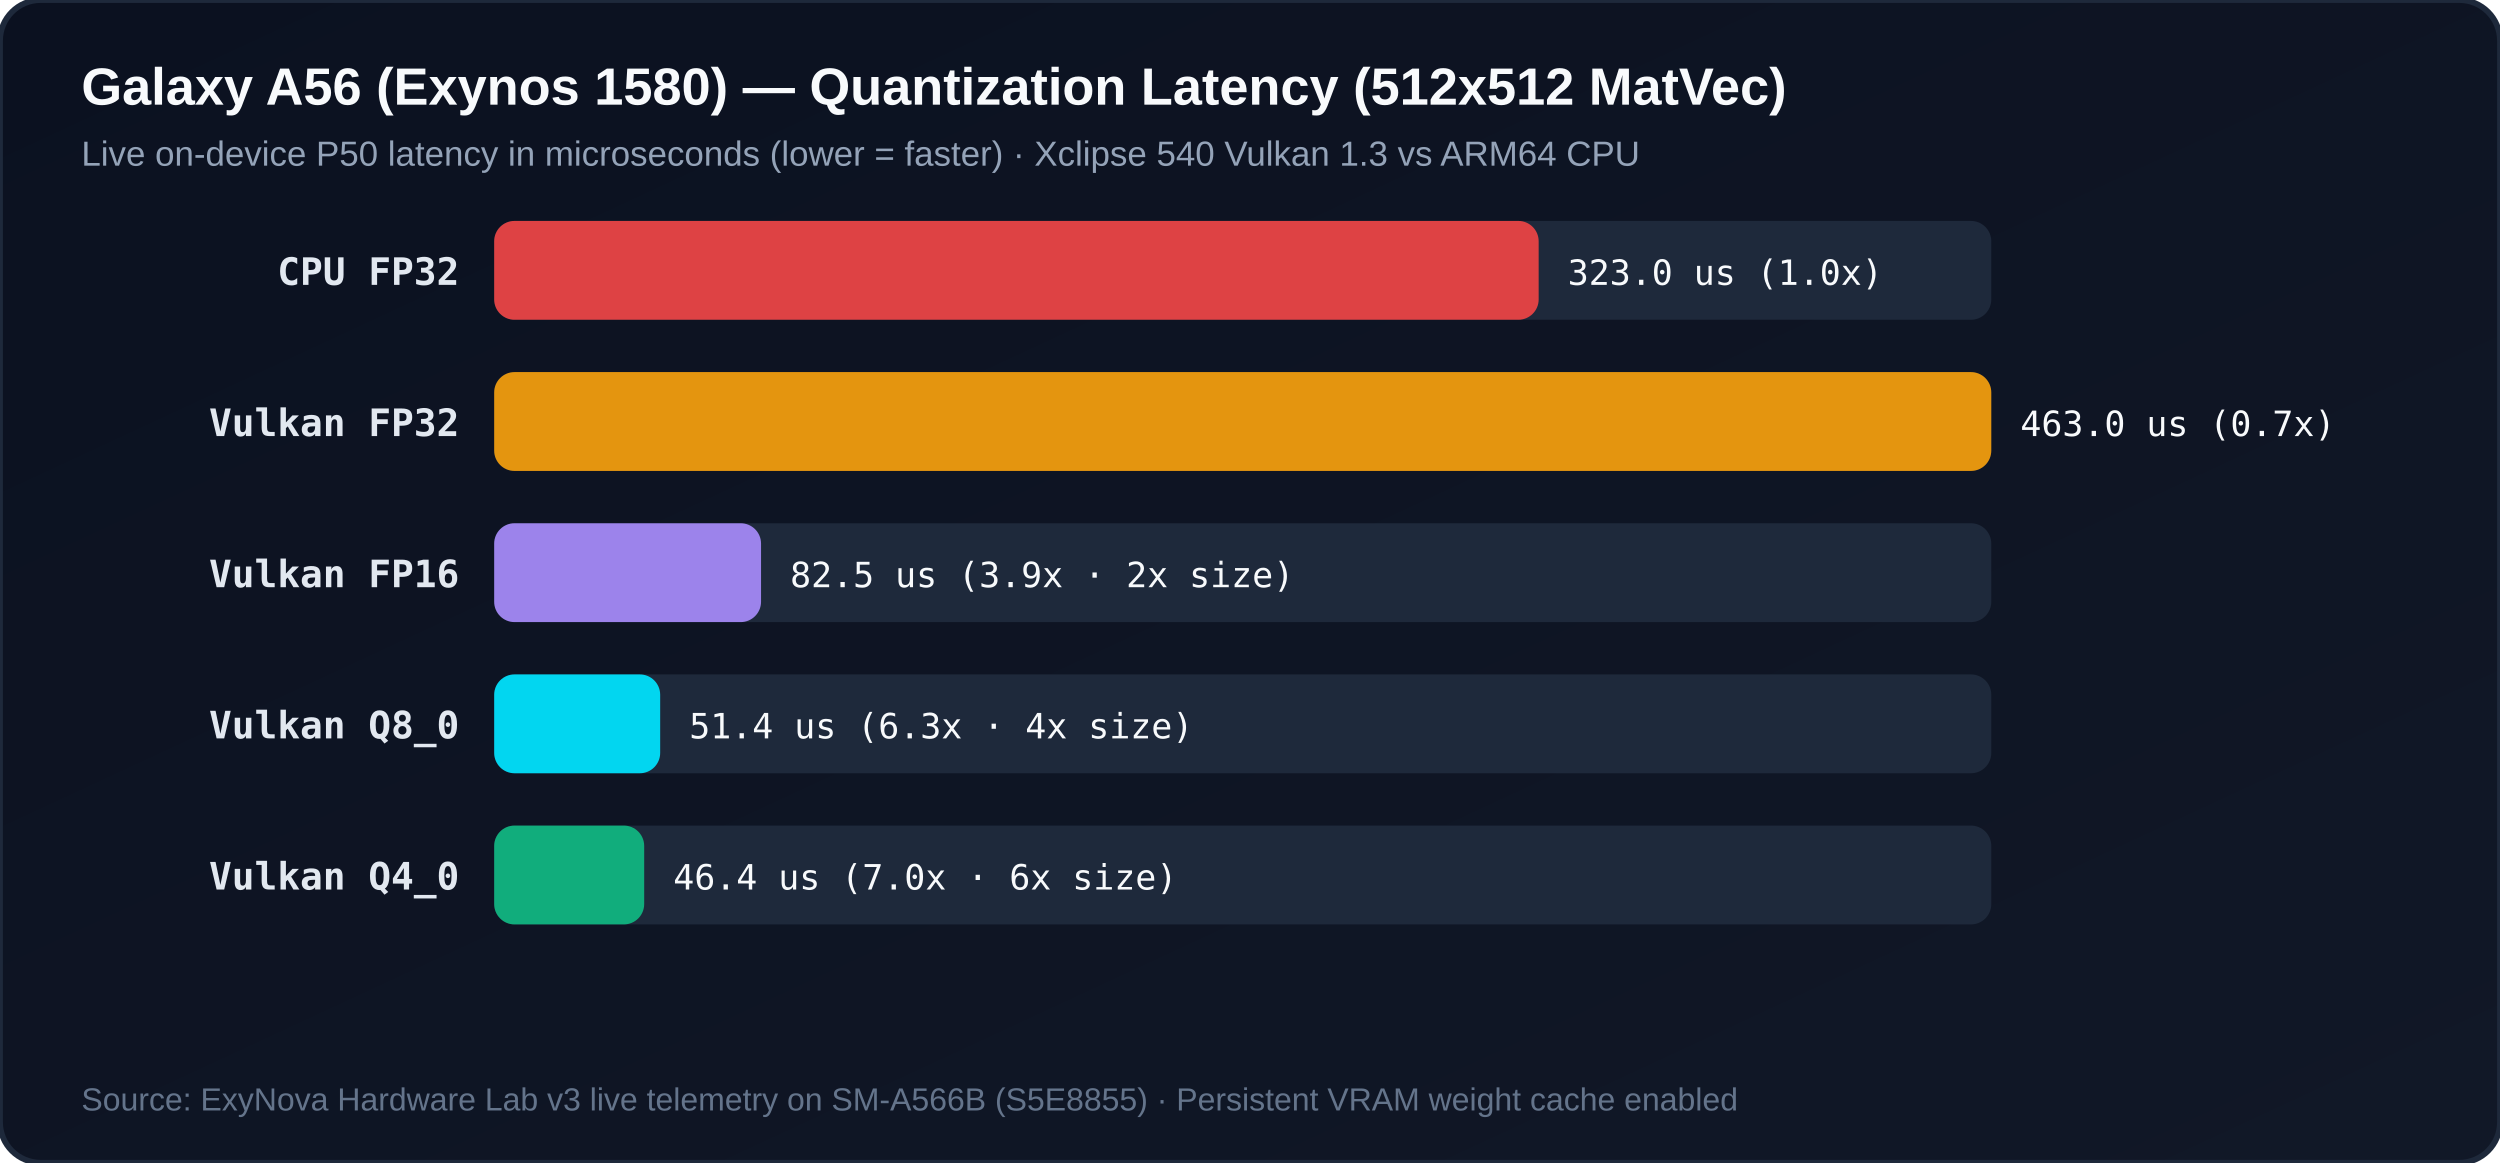
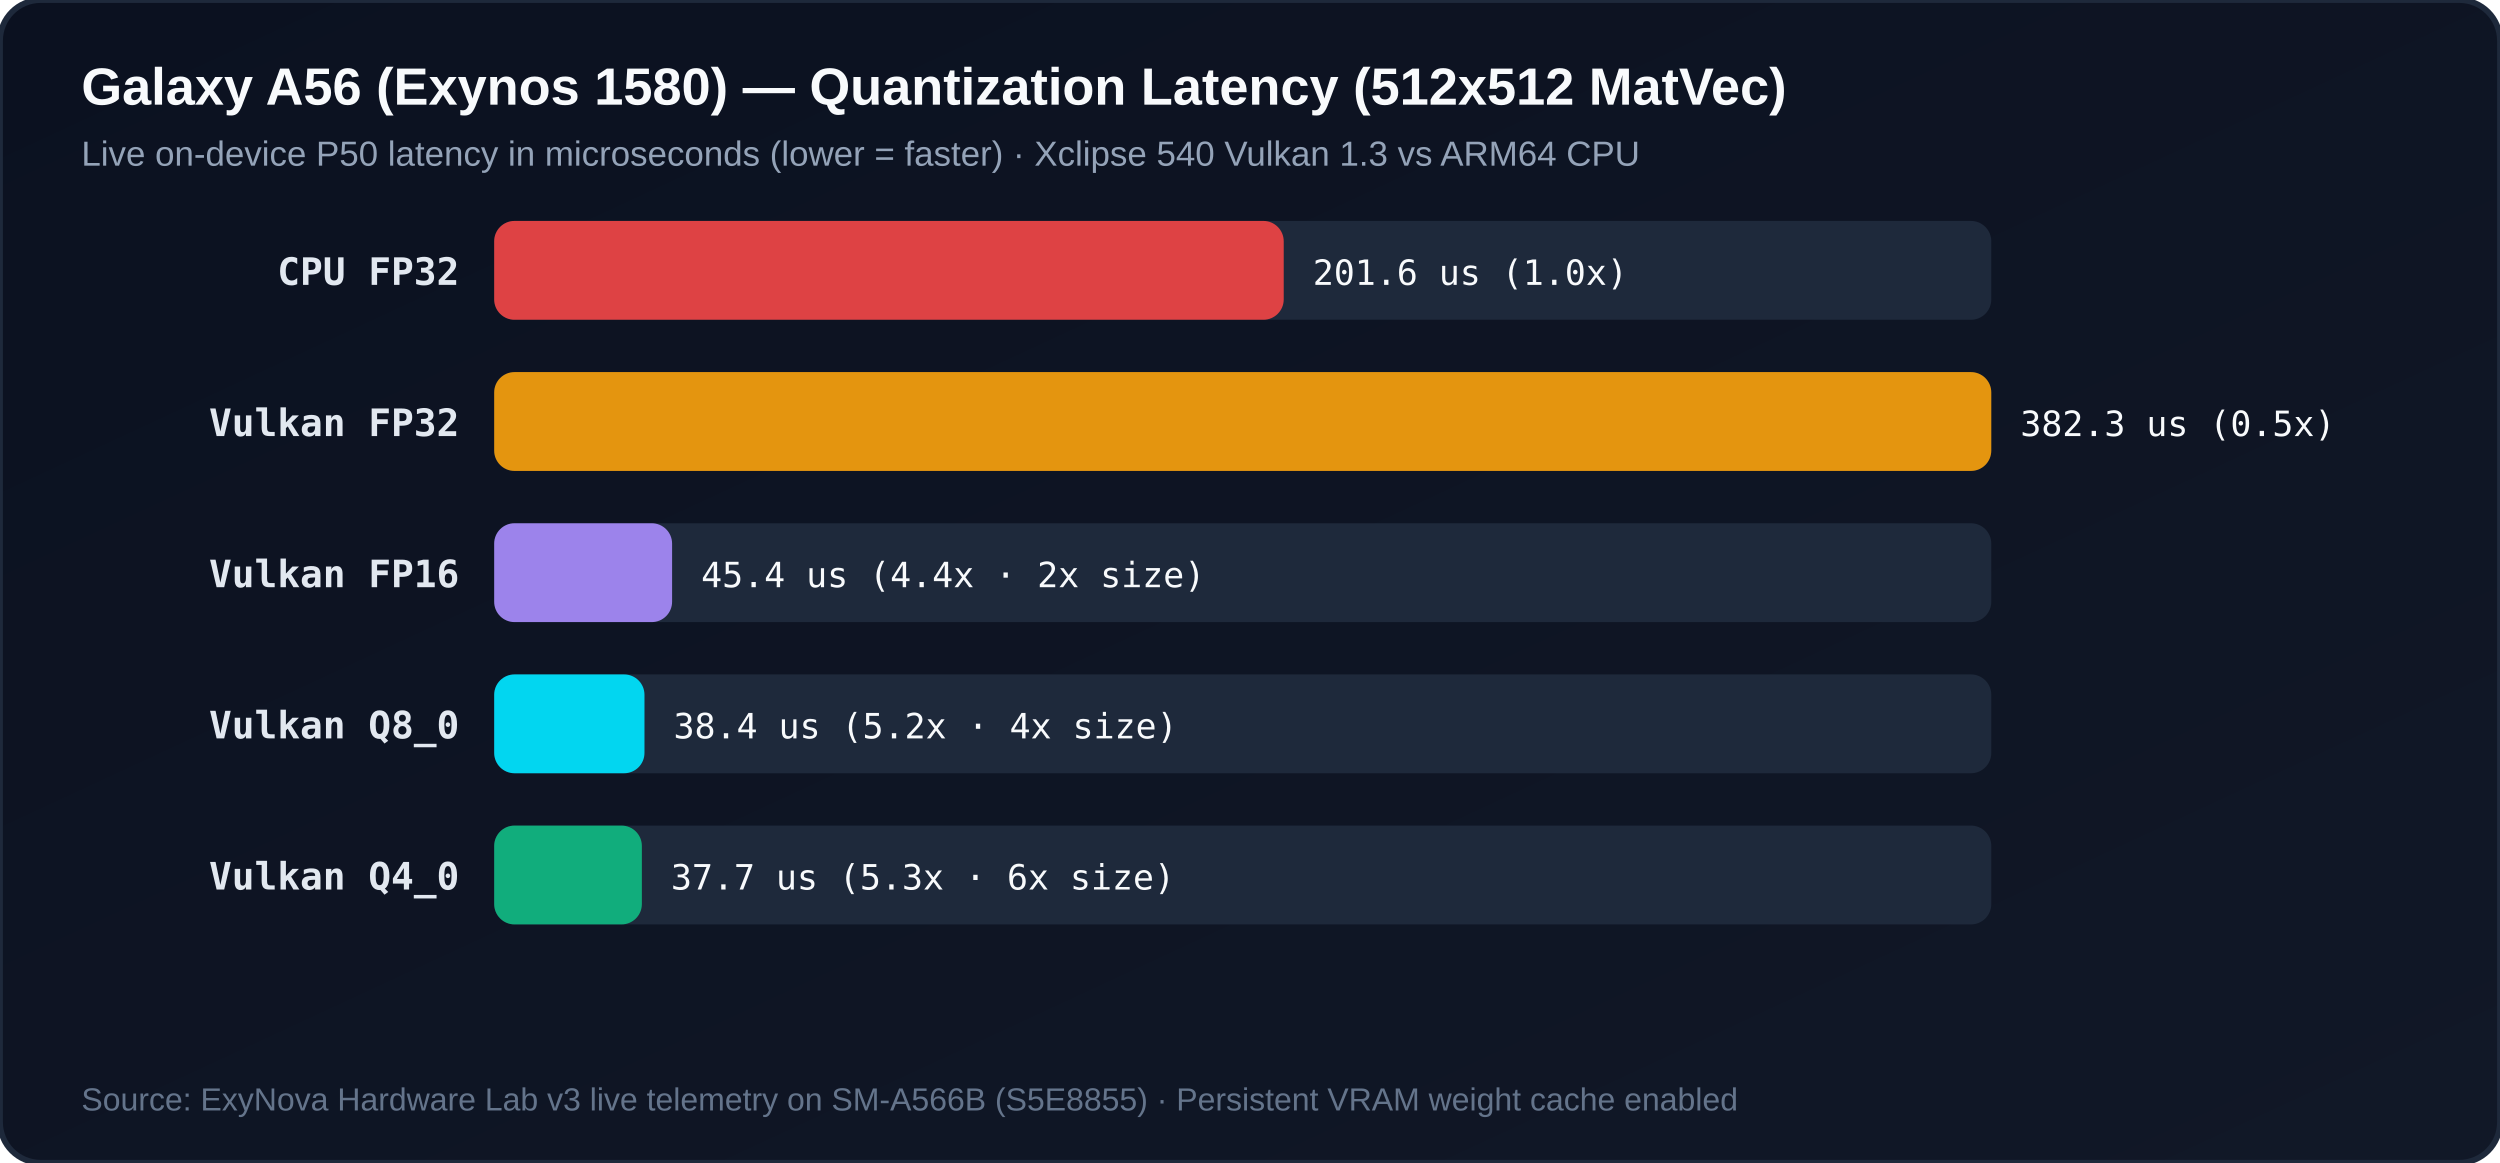
<svg xmlns="http://www.w3.org/2000/svg" width="860" height="400" viewBox="0 0 860 400">
  <defs>
    <linearGradient id="bg" x1="0" y1="0" x2="1" y2="1">
      <stop offset="0%" stop-color="#0B1120" />
      <stop offset="100%" stop-color="#111827" />
    </linearGradient>
  </defs>
  <rect width="860" height="400" rx="14" fill="url(#bg)" stroke="#1E293B" stroke-width="2" />
  <text x="28" y="36" fill="#F8FAFC" font-family="Segoe UI, Arial, sans-serif" font-size="18" font-weight="bold">Galaxy A56 (Exynos 1580) — Quantization Latency (512x512 MatVec)</text>
  <text x="28" y="57" fill="#94A3B8" font-family="Segoe UI, Arial, sans-serif" font-size="12">Live on-device P50 latency in microseconds (lower = faster) · Xclipse 540 Vulkan 1.3 vs ARM64 CPU</text>
  <text x="158" y="98" text-anchor="end" fill="#E2E8F0" font-family="Consolas, monospace" font-size="13" font-weight="bold">CPU FP32</text>
  <rect x="170" y="76" width="515" height="34" rx="7" fill="#1E293B" />
-   <rect x="170" y="76" width="359.3" height="34" rx="7" fill="#EF4444" opacity="0.92" />
-   <text x="539.3" y="98" fill="#F8FAFC" font-family="Consolas, monospace" font-size="12">323.0 us  (1.0x)</text>
+   <rect x="170" y="76" width="271.6" height="34" rx="7" fill="#EF4444" opacity="0.92" />
+   <text x="451.6" y="98" fill="#F8FAFC" font-family="Consolas, monospace" font-size="12">201.6 us  (1.0x)</text>
  <text x="158" y="150" text-anchor="end" fill="#E2E8F0" font-family="Consolas, monospace" font-size="13" font-weight="bold">Vulkan FP32</text>
  <rect x="170" y="128" width="515" height="34" rx="7" fill="#1E293B" />
  <rect x="170" y="128" width="515.0" height="34" rx="7" fill="#F59E0B" opacity="0.92" />
-   <text x="695.0" y="150" fill="#F8FAFC" font-family="Consolas, monospace" font-size="12">463.0 us  (0.7x)</text>
+   <text x="695.0" y="150" fill="#F8FAFC" font-family="Consolas, monospace" font-size="12">382.3 us  (0.5x)</text>
  <text x="158" y="202" text-anchor="end" fill="#E2E8F0" font-family="Consolas, monospace" font-size="13" font-weight="bold">Vulkan FP16</text>
  <rect x="170" y="180" width="515" height="34" rx="7" fill="#1E293B" />
-   <rect x="170" y="180" width="91.8" height="34" rx="7" fill="#A78BFA" opacity="0.92" />
-   <text x="271.8" y="202" fill="#F8FAFC" font-family="Consolas, monospace" font-size="12">82.5 us  (3.9x · 2x size)</text>
+   <rect x="170" y="180" width="61.2" height="34" rx="7" fill="#A78BFA" opacity="0.92" />
+   <text x="241.2" y="202" fill="#F8FAFC" font-family="Consolas, monospace" font-size="12">45.4 us  (4.4x · 2x size)</text>
  <text x="158" y="254" text-anchor="end" fill="#E2E8F0" font-family="Consolas, monospace" font-size="13" font-weight="bold">Vulkan Q8_0</text>
  <rect x="170" y="232" width="515" height="34" rx="7" fill="#1E293B" />
-   <rect x="170" y="232" width="57.1" height="34" rx="7" fill="#00E5FF" opacity="0.92" />
-   <text x="237.1" y="254" fill="#F8FAFC" font-family="Consolas, monospace" font-size="12">51.4 us  (6.3x · 4x size)</text>
+   <rect x="170" y="232" width="51.7" height="34" rx="7" fill="#00E5FF" opacity="0.92" />
+   <text x="231.7" y="254" fill="#F8FAFC" font-family="Consolas, monospace" font-size="12">38.4 us  (5.2x · 4x size)</text>
  <text x="158" y="306" text-anchor="end" fill="#E2E8F0" font-family="Consolas, monospace" font-size="13" font-weight="bold">Vulkan Q4_0</text>
  <rect x="170" y="284" width="515" height="34" rx="7" fill="#1E293B" />
-   <rect x="170" y="284" width="51.6" height="34" rx="7" fill="#10B981" opacity="0.92" />
-   <text x="231.6" y="306" fill="#F8FAFC" font-family="Consolas, monospace" font-size="12">46.4 us  (7.0x · 6x size)</text>
+   <rect x="170" y="284" width="50.8" height="34" rx="7" fill="#10B981" opacity="0.92" />
+   <text x="230.8" y="306" fill="#F8FAFC" font-family="Consolas, monospace" font-size="12">37.7 us  (5.3x · 6x size)</text>
  <text x="28" y="382" fill="#64748B" font-family="Segoe UI, Arial, sans-serif" font-size="11">Source: ExyNova Hardware Lab v3 live telemetry on SM-A566B (S5E8855) · Persistent VRAM weight cache enabled</text>
</svg>
